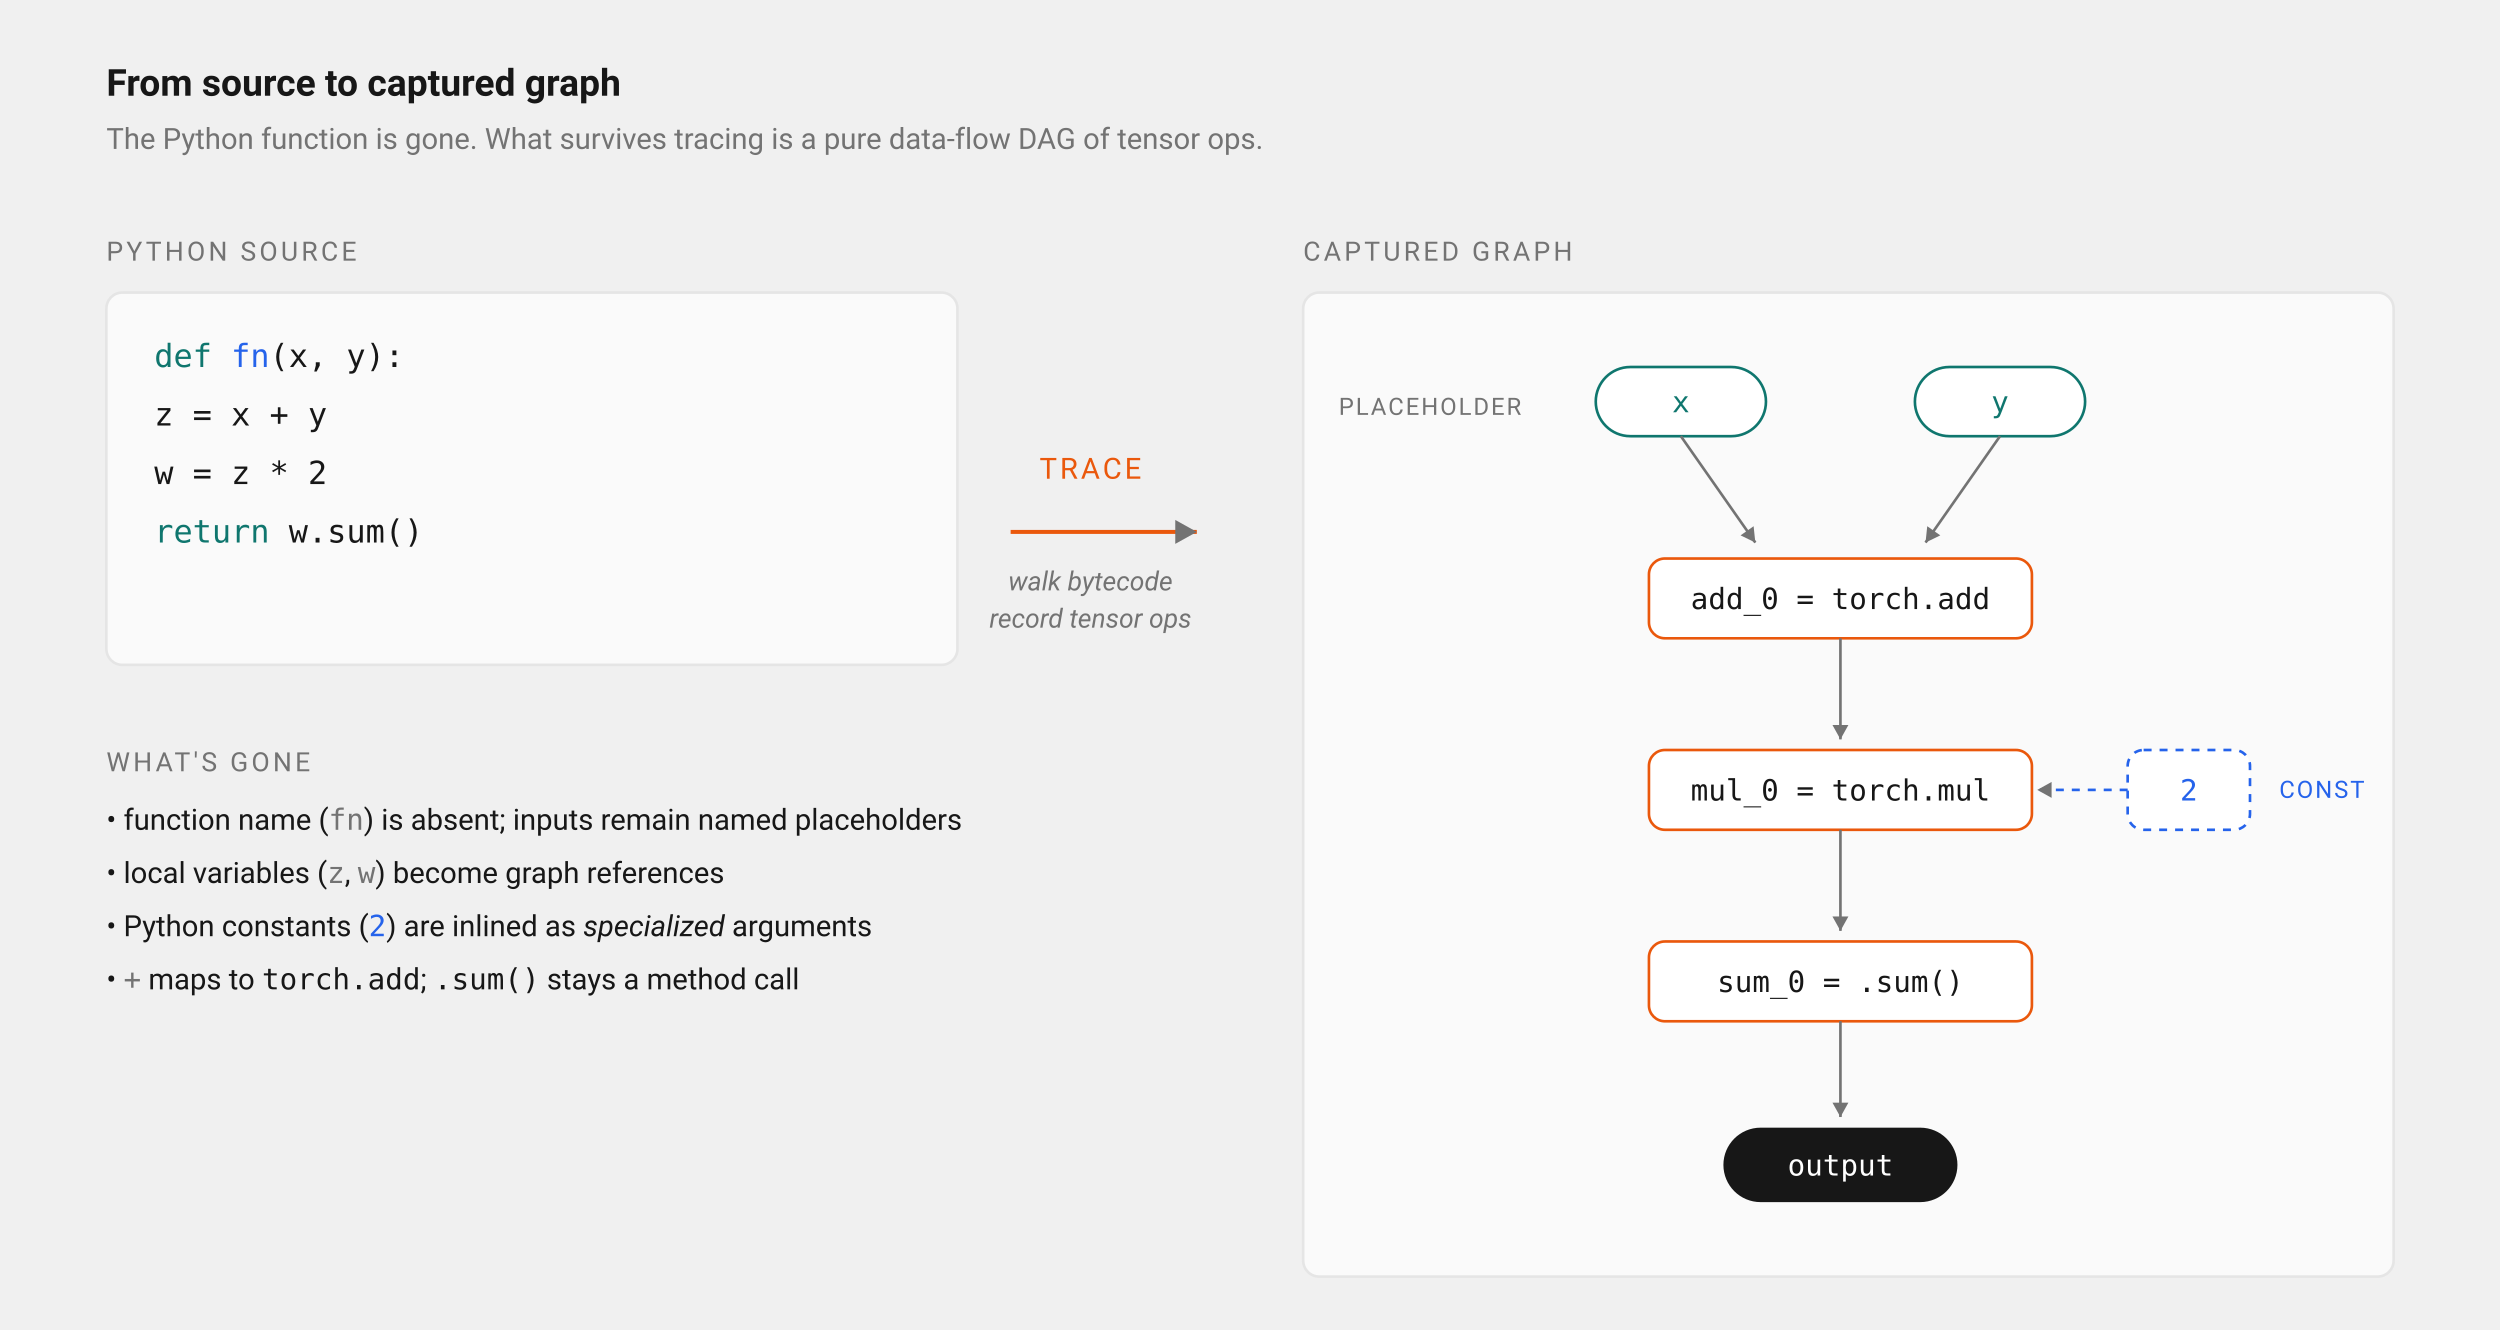
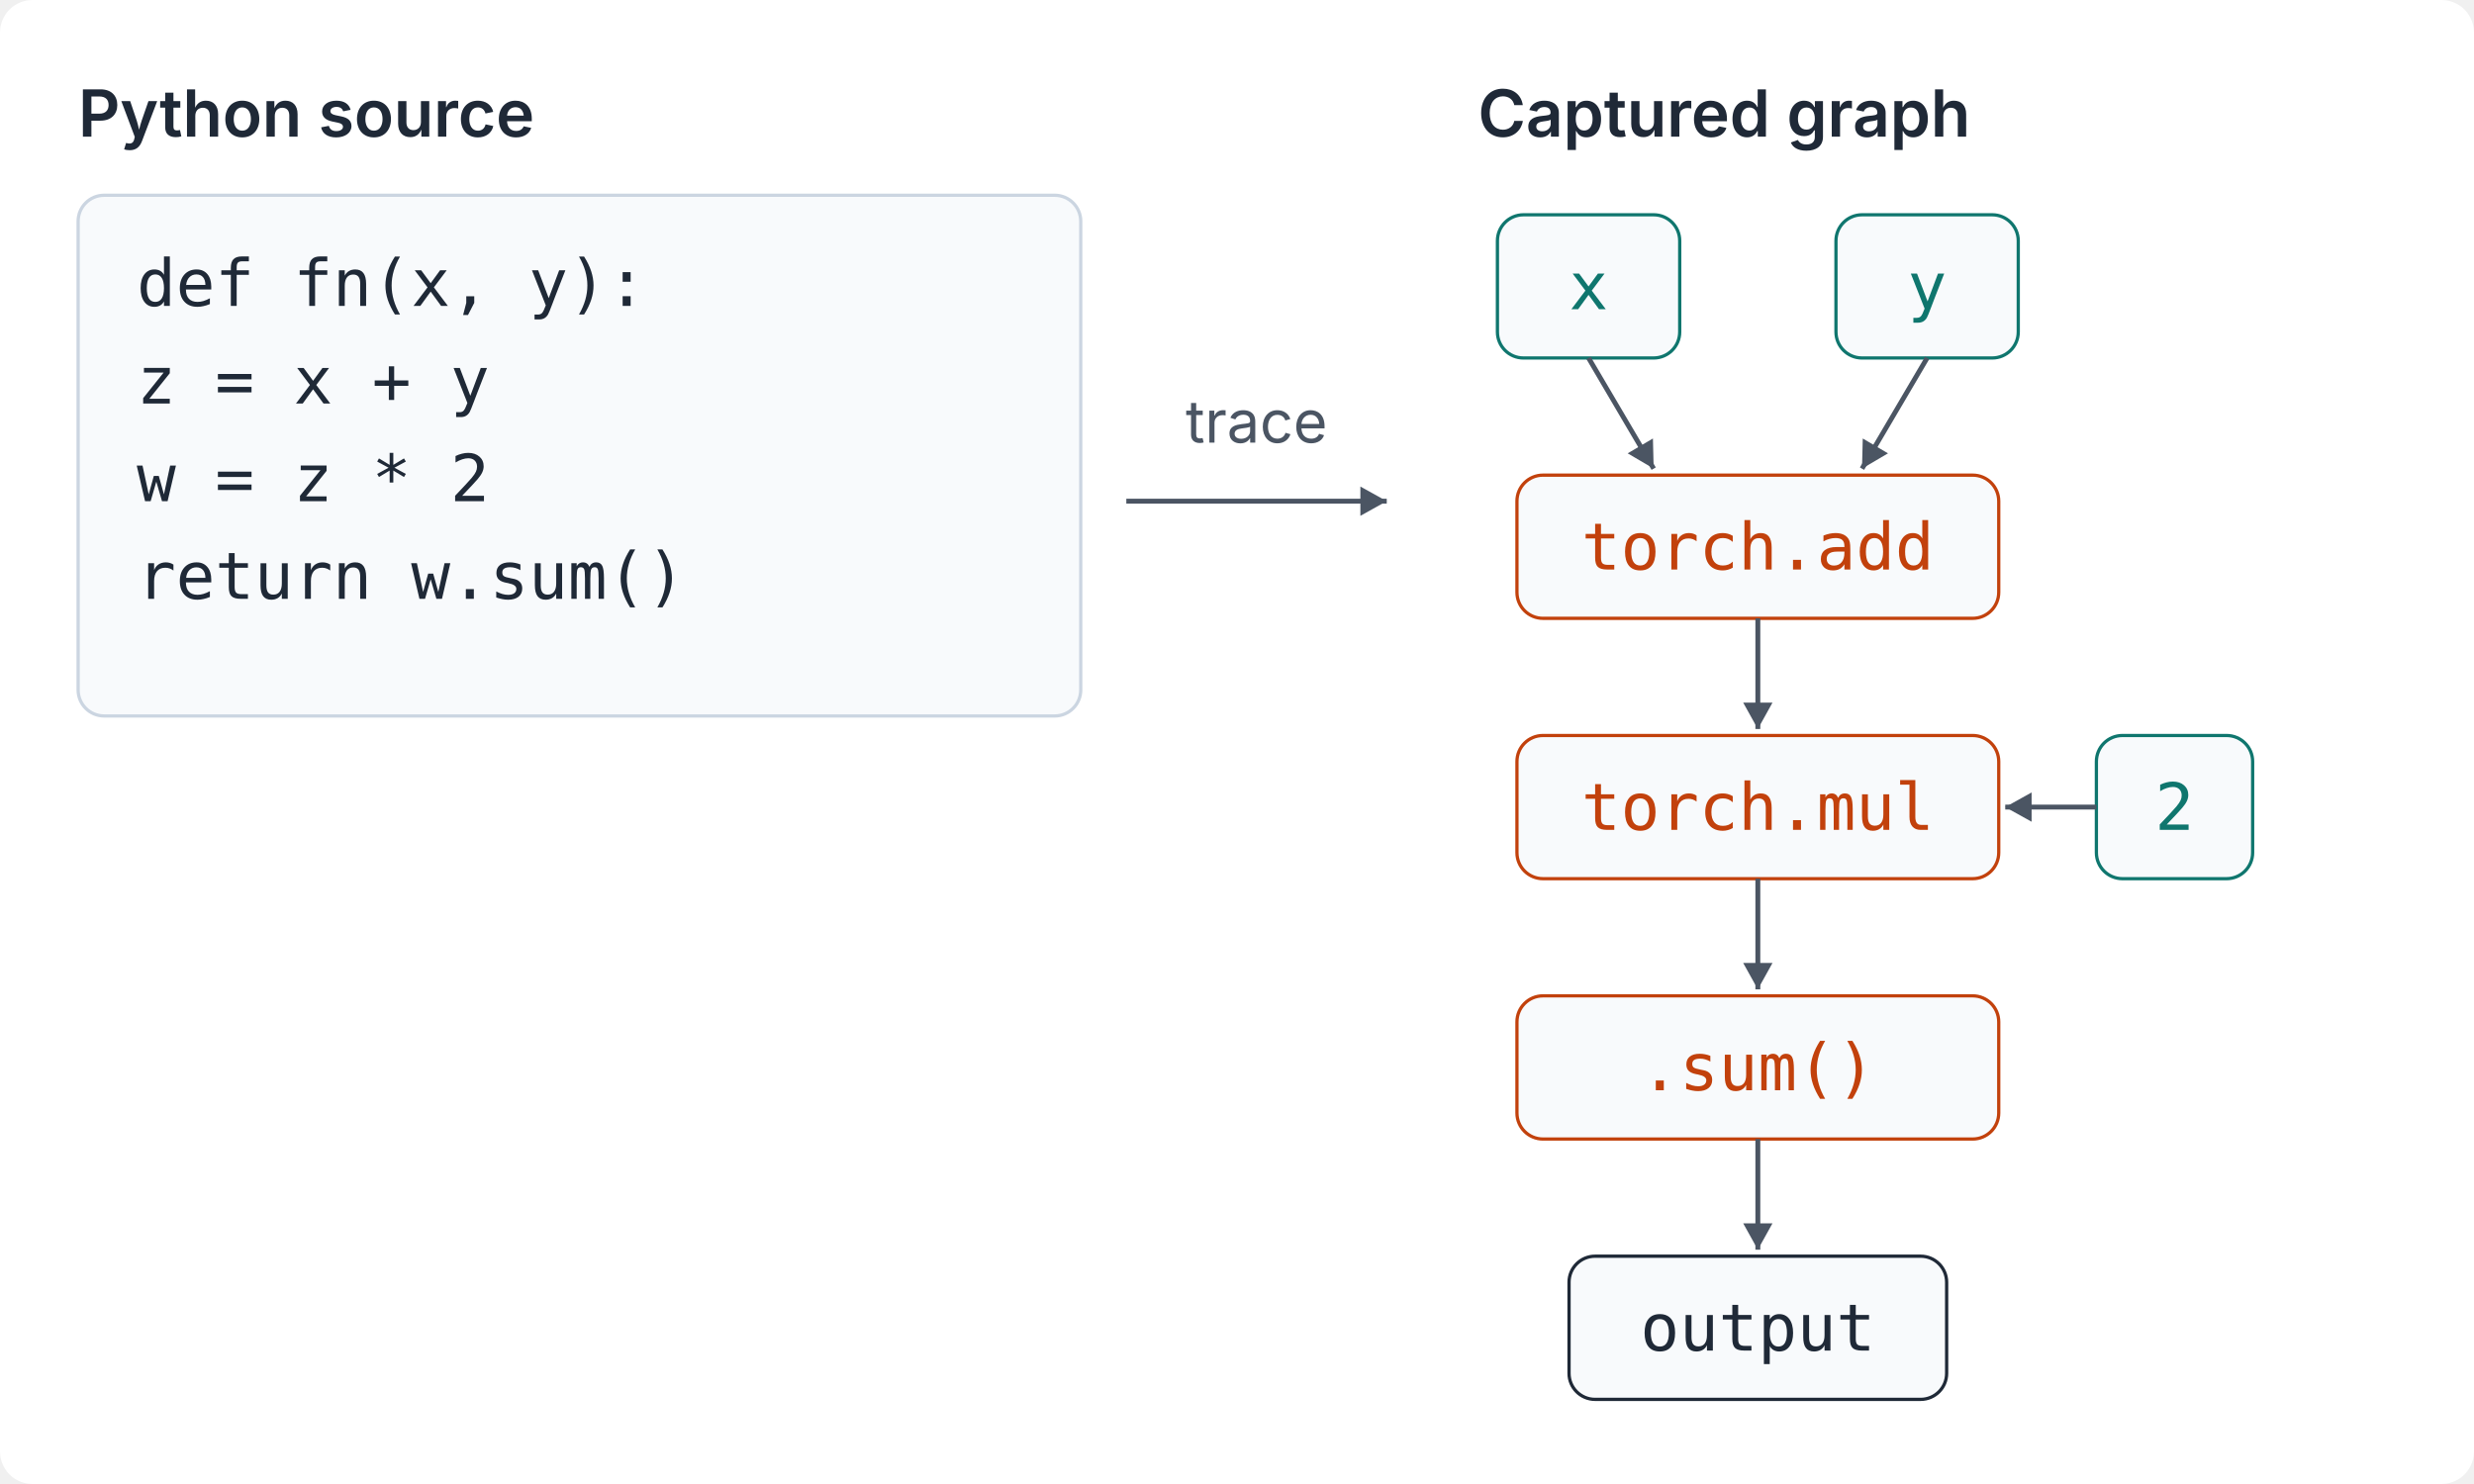
- <svg xmlns="http://www.w3.org/2000/svg" viewBox="0 0 940 500" font-family="ui-sans-serif, system-ui, -apple-system, 'Segoe UI', Roboto, Inter, sans-serif">
+ <svg xmlns="http://www.w3.org/2000/svg" viewBox="0 0 760 456" role="img" aria-labelledby="title description" font-family="ui-sans-serif, system-ui, -apple-system, 'Segoe UI', sans-serif">
  <defs>
-     <marker id="g-ink" viewBox="0 0 10 10" refX="9" refY="5" markerWidth="6" markerHeight="6" orient="auto">
-       <path d="M0,0 L9,5 L0,10 z" fill="#737373" />
+     <marker id="arrow" viewBox="0 0 10 10" refX="9" refY="5" markerWidth="6" markerHeight="6" orient="auto">
+       <path d="M0,0 L9,5 L0,10 z" fill="#4b5563" />
    </marker>
  </defs>
-   <text x="40" y="36" font-size="14" font-weight="600" fill="#171717">From source to captured graph</text>
-   <text x="40" y="56" font-size="11" fill="#737373">The Python function is gone. What survives tracing is a pure data-flow DAG of tensor ops.</text>
-   <text x="40" y="98" font-size="10" letter-spacing="0.12em" fill="#737373">PYTHON SOURCE</text>
-   <rect x="40" y="110" width="320" height="140" rx="6" fill="#fafafa" stroke="#e5e5e5" />
-   <g font-family="ui-monospace, 'SF Mono', Menlo, Consolas, monospace" font-size="12" fill="#171717">
-     <text x="58" y="138">
-       <tspan fill="#0f766e">def</tspan>
-       <tspan fill="#2563eb">fn</tspan>(x, y):</text>
-     <text x="58" y="160">    z = x + y</text>
-     <text x="58" y="182">    w = z * 2</text>
-     <text x="58" y="204">
-       <tspan fill="#0f766e">return</tspan> w.sum()</text>
-   </g>
-   <text x="410" y="180" text-anchor="middle" font-size="11" letter-spacing="0.1em" fill="#ea580c">TRACE</text>
-   <line x1="380" y1="200" x2="450" y2="200" stroke="#ea580c" stroke-width="1.5" marker-end="url(#g-ink)" />
-   <text x="410" y="222" text-anchor="middle" font-size="10" fill="#737373" font-style="italic">walk bytecode</text>
-   <text x="410" y="236" text-anchor="middle" font-size="10" fill="#737373" font-style="italic">record tensor ops</text>
-   <text x="490" y="98" font-size="10" letter-spacing="0.12em" fill="#737373">CAPTURED GRAPH</text>
-   <rect x="490" y="110" width="410" height="370" rx="6" fill="#fafafa" stroke="#e5e5e5" />
-   <rect x="600" y="138" width="64" height="26" rx="13" fill="#fff" stroke="#0f766e" />
-   <text x="632" y="155" text-anchor="middle" font-family="ui-monospace, 'SF Mono', Menlo, monospace" font-size="11" fill="#0f766e">x</text>
-   <rect x="720" y="138" width="64" height="26" rx="13" fill="#fff" stroke="#0f766e" />
-   <text x="752" y="155" text-anchor="middle" font-family="ui-monospace, 'SF Mono', Menlo, monospace" font-size="11" fill="#0f766e">y</text>
-   <text x="572" y="156" text-anchor="end" font-size="9" letter-spacing="0.08em" fill="#737373">PLACEHOLDER</text>
-   <line x1="632" y1="164" x2="660" y2="204" stroke="#737373" stroke-width="1" marker-end="url(#g-ink)" />
-   <line x1="752" y1="164" x2="724" y2="204" stroke="#737373" stroke-width="1" marker-end="url(#g-ink)" />
-   <rect x="620" y="210" width="144" height="30" rx="6" fill="#fff" stroke="#ea580c" />
-   <text x="692" y="229" text-anchor="middle" font-family="ui-monospace, 'SF Mono', Menlo, monospace" font-size="11" fill="#171717">add_0 = torch.add</text>
-   <line x1="692" y1="240" x2="692" y2="278" stroke="#737373" stroke-width="1" marker-end="url(#g-ink)" />
-   <rect x="620" y="282" width="144" height="30" rx="6" fill="#fff" stroke="#ea580c" />
-   <text x="692" y="301" text-anchor="middle" font-family="ui-monospace, 'SF Mono', Menlo, monospace" font-size="11" fill="#171717">mul_0 = torch.mul</text>
-   <rect x="800" y="282" width="46" height="30" rx="6" fill="#fff" stroke="#2563eb" stroke-dasharray="3 3" />
-   <text x="823" y="301" text-anchor="middle" font-family="ui-monospace, 'SF Mono', Menlo, monospace" font-size="11" fill="#2563eb">2</text>
-   <text x="857" y="300" font-size="9" letter-spacing="0.08em" fill="#2563eb">CONST</text>
-   <line x1="800" y1="297" x2="766" y2="297" stroke="#2563eb" stroke-width="1" stroke-dasharray="3 3" marker-end="url(#g-ink)" />
-   <line x1="692" y1="312" x2="692" y2="350" stroke="#737373" stroke-width="1" marker-end="url(#g-ink)" />
-   <rect x="620" y="354" width="144" height="30" rx="6" fill="#fff" stroke="#ea580c" />
-   <text x="692" y="373" text-anchor="middle" font-family="ui-monospace, 'SF Mono', Menlo, monospace" font-size="11" fill="#171717">sum_0 = .sum()</text>
-   <line x1="692" y1="384" x2="692" y2="420" stroke="#737373" stroke-width="1" marker-end="url(#g-ink)" />
-   <rect x="648" y="424" width="88" height="28" rx="14" fill="#171717" />
-   <text x="692" y="442" text-anchor="middle" font-family="ui-monospace, 'SF Mono', Menlo, monospace" font-size="11" fill="#fff">output</text>
-   <g transform="translate(40, 290)">
-     <text x="0" y="0" font-size="10" letter-spacing="0.12em" fill="#737373">WHAT'S GONE</text>
-     <text x="0" y="22" font-size="11" fill="#171717">• function name (<tspan font-family="ui-monospace, 'SF Mono', Menlo, monospace" fill="#737373">fn</tspan>) is absent; inputs remain named placeholders</text>
-     <text x="0" y="42" font-size="11" fill="#171717">• local variables (<tspan font-family="ui-monospace, 'SF Mono', Menlo, monospace" fill="#737373">z</tspan>, <tspan font-family="ui-monospace, 'SF Mono', Menlo, monospace" fill="#737373">w</tspan>) become graph references</text>
-     <text x="0" y="62" font-size="11" fill="#171717">• Python constants (<tspan font-family="ui-monospace, 'SF Mono', Menlo, monospace" fill="#2563eb">2</tspan>) are inlined as <tspan font-style="italic">specialized</tspan> arguments</text>
-     <text x="0" y="82" font-size="11" fill="#171717">• <tspan font-family="ui-monospace, 'SF Mono', Menlo, monospace" fill="#737373">+</tspan> maps to <tspan font-family="ui-monospace, 'SF Mono', Menlo, monospace" fill="#171717">torch.add</tspan>; <tspan font-family="ui-monospace, 'SF Mono', Menlo, monospace" fill="#171717">.sum()</tspan> stays a method call</text>
-   </g>
+   <rect width="760" height="456" rx="10" fill="#ffffff" />
+   <text x="24" y="42" font-size="20" fill="#1f2937" text-anchor="start" font-weight="600">Python source</text>
+   <rect x="24" y="60" width="308" height="160" rx="8" fill="#f8fafc" stroke="#cbd5e1" />
+   <text x="42" y="94" font-size="20" fill="#1f2937" text-anchor="start" font-family="ui-monospace, SFMono-Regular, Menlo, Consolas, monospace">
+     def fn(x, y):
+   </text>
+   <text x="42" y="124" font-size="20" fill="#1f2937" text-anchor="start" font-family="ui-monospace, SFMono-Regular, Menlo, Consolas, monospace">
+         z = x + y
+   </text>
+   <text x="42" y="154" font-size="20" fill="#1f2937" text-anchor="start" font-family="ui-monospace, SFMono-Regular, Menlo, Consolas, monospace">
+         w = z * 2
+   </text>
+   <text x="42" y="184" font-size="20" fill="#1f2937" text-anchor="start" font-family="ui-monospace, SFMono-Regular, Menlo, Consolas, monospace">
+         return w.sum()
+   </text>
+   <text x="454" y="42" font-size="20" fill="#1f2937" text-anchor="start" font-weight="600">Captured graph</text>
+   <text x="386" y="136" font-size="18" fill="#4b5563" text-anchor="middle">trace</text>
+   <line x1="346" y1="154" x2="426" y2="154" stroke="#4b5563" stroke-width="1.5" marker-end="url(#arrow)" />
+   <rect x="460" y="66" width="56" height="44" rx="8" fill="#f8fafc" stroke="#0f766e" />
+   <text x="488.0" y="95" font-size="20" fill="#0f766e" text-anchor="middle" font-family="ui-monospace, SFMono-Regular, Menlo, Consolas, monospace">
+     x
+   </text>
+   <rect x="564" y="66" width="56" height="44" rx="8" fill="#f8fafc" stroke="#0f766e" />
+   <text x="592.0" y="95" font-size="20" fill="#0f766e" text-anchor="middle" font-family="ui-monospace, SFMono-Regular, Menlo, Consolas, monospace">
+     y
+   </text>
+   <line x1="488" y1="110" x2="508" y2="144" stroke="#4b5563" stroke-width="1.5" marker-end="url(#arrow)" />
+   <line x1="592" y1="110" x2="572" y2="144" stroke="#4b5563" stroke-width="1.5" marker-end="url(#arrow)" />
+   <rect x="466" y="146" width="148" height="44" rx="8" fill="#f8fafc" stroke="#c2410c" />
+   <text x="540.0" y="175" font-size="20" fill="#c2410c" text-anchor="middle" font-family="ui-monospace, SFMono-Regular, Menlo, Consolas, monospace">
+     torch.add
+   </text>
+   <line x1="540" y1="190" x2="540" y2="224" stroke="#4b5563" stroke-width="1.5" marker-end="url(#arrow)" />
+   <rect x="466" y="226" width="148" height="44" rx="8" fill="#f8fafc" stroke="#c2410c" />
+   <text x="540.0" y="255" font-size="20" fill="#c2410c" text-anchor="middle" font-family="ui-monospace, SFMono-Regular, Menlo, Consolas, monospace">
+     torch.mul
+   </text>
+   <rect x="644" y="226" width="48" height="44" rx="8" fill="#f8fafc" stroke="#0f766e" />
+   <text x="668.0" y="255" font-size="20" fill="#0f766e" text-anchor="middle" font-family="ui-monospace, SFMono-Regular, Menlo, Consolas, monospace">
+     2
+   </text>
+   <line x1="644" y1="248" x2="616" y2="248" stroke="#4b5563" stroke-width="1.5" marker-end="url(#arrow)" />
+   <line x1="540" y1="270" x2="540" y2="304" stroke="#4b5563" stroke-width="1.5" marker-end="url(#arrow)" />
+   <rect x="466" y="306" width="148" height="44" rx="8" fill="#f8fafc" stroke="#c2410c" />
+   <text x="540.0" y="335" font-size="20" fill="#c2410c" text-anchor="middle" font-family="ui-monospace, SFMono-Regular, Menlo, Consolas, monospace">
+     .sum()
+   </text>
+   <line x1="540" y1="350" x2="540" y2="384" stroke="#4b5563" stroke-width="1.5" marker-end="url(#arrow)" />
+   <rect x="482" y="386" width="116" height="44" rx="8" fill="#f8fafc" stroke="#1f2937" />
+   <text x="540.0" y="415" font-size="20" fill="#1f2937" text-anchor="middle" font-family="ui-monospace, SFMono-Regular, Menlo, Consolas, monospace">
+     output
+   </text>
</svg>
